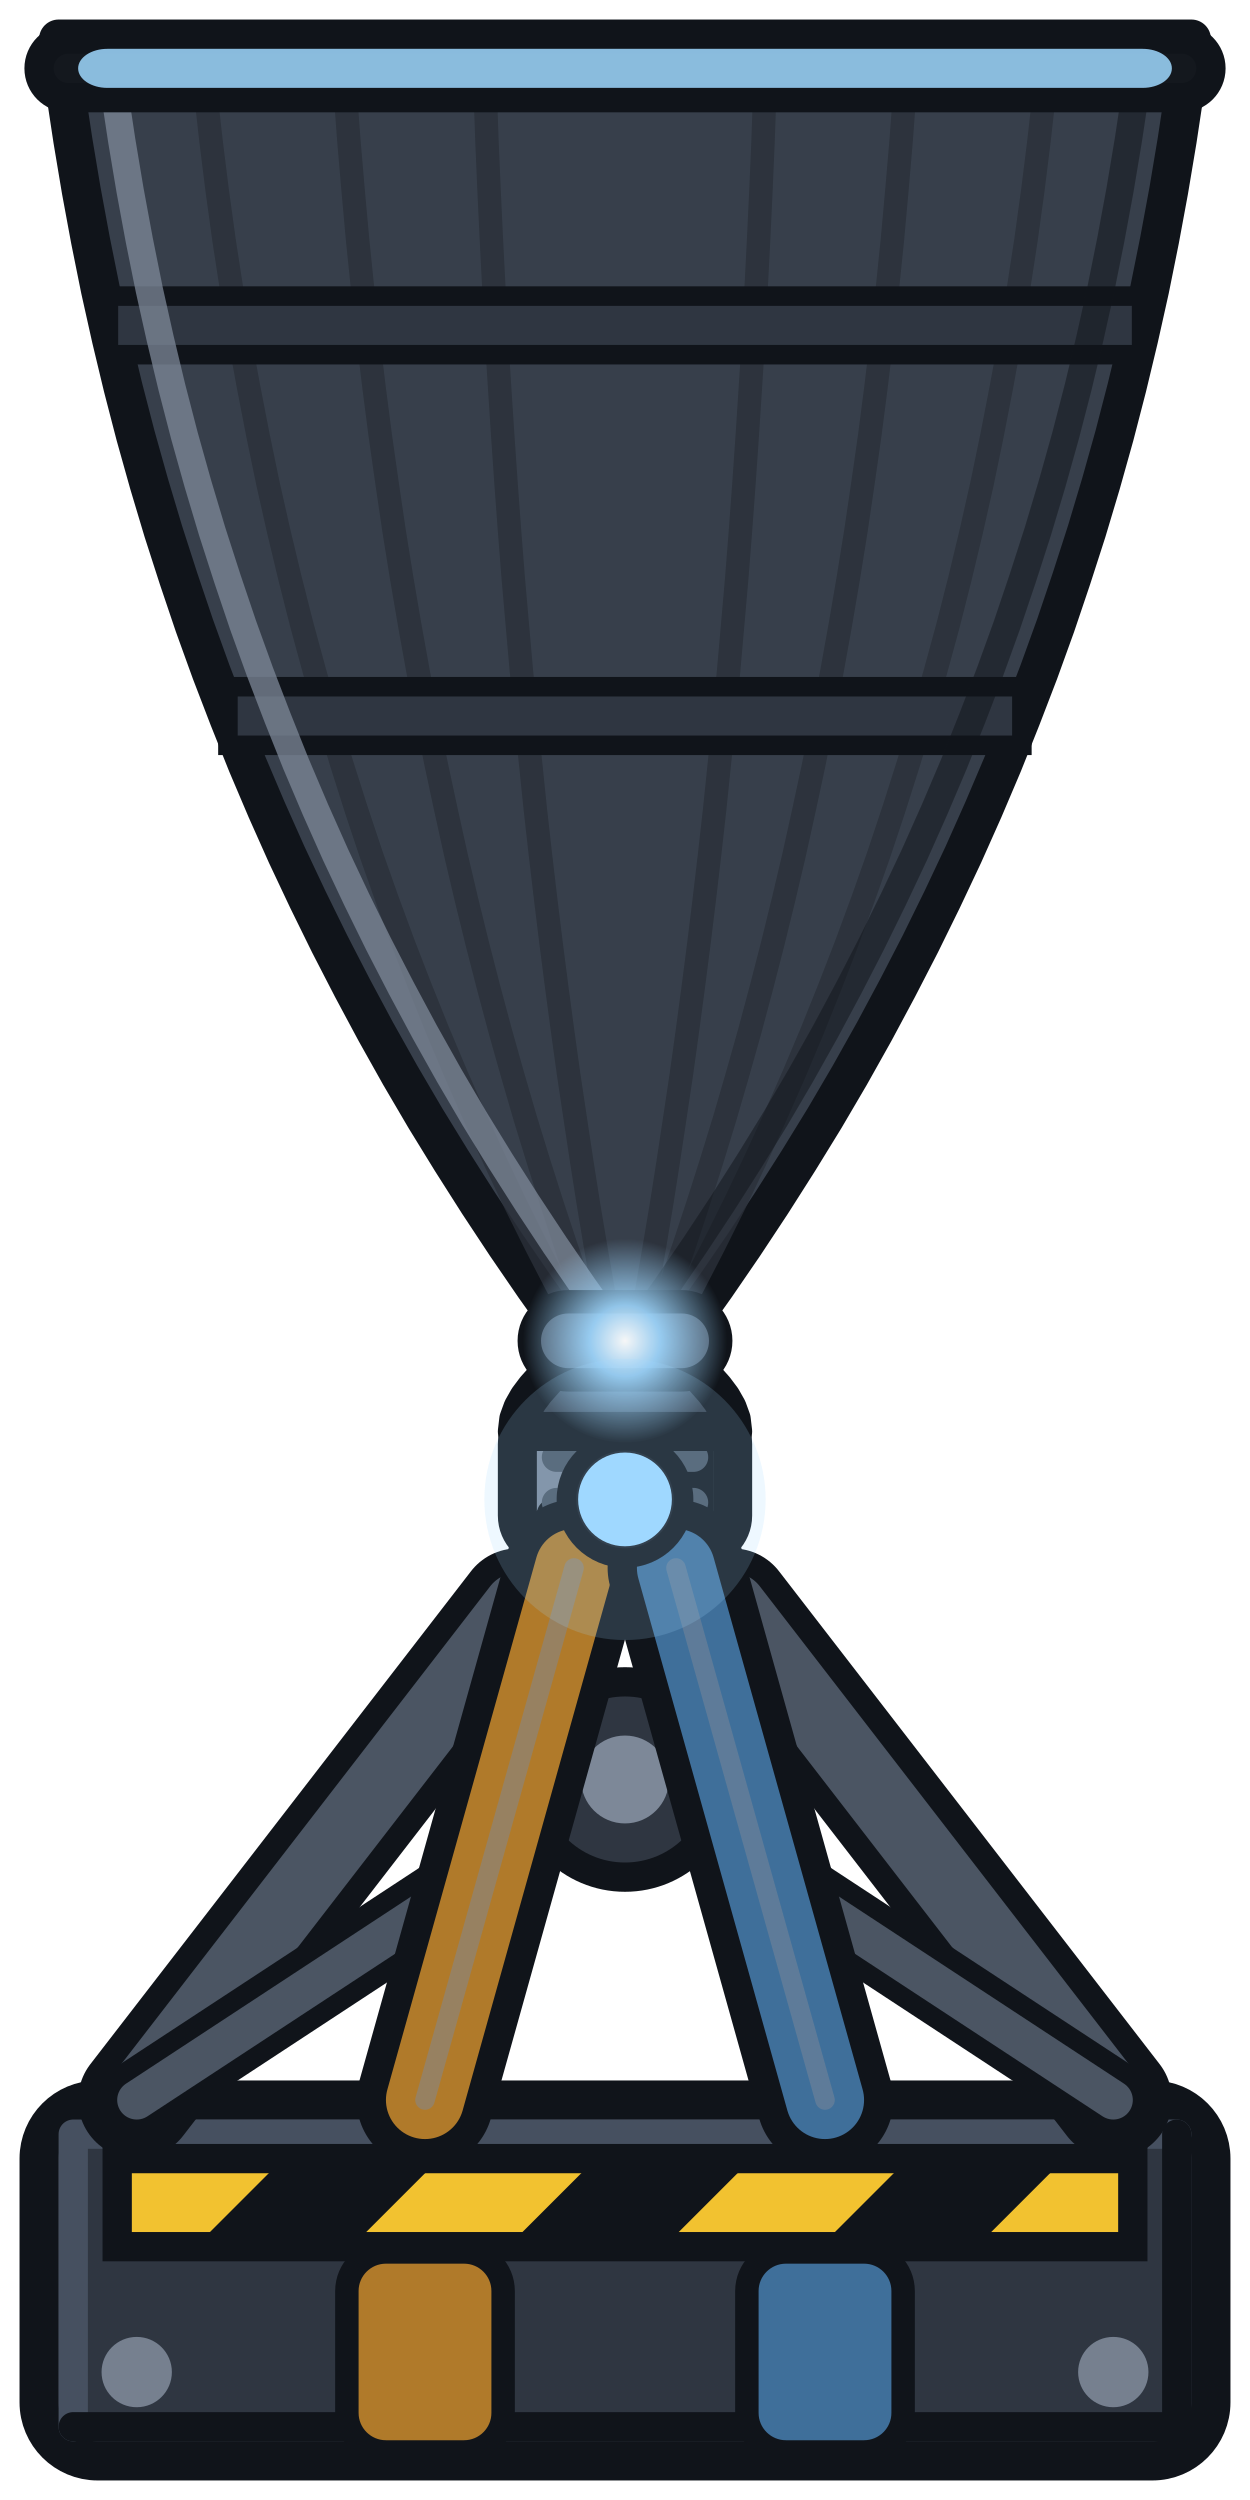
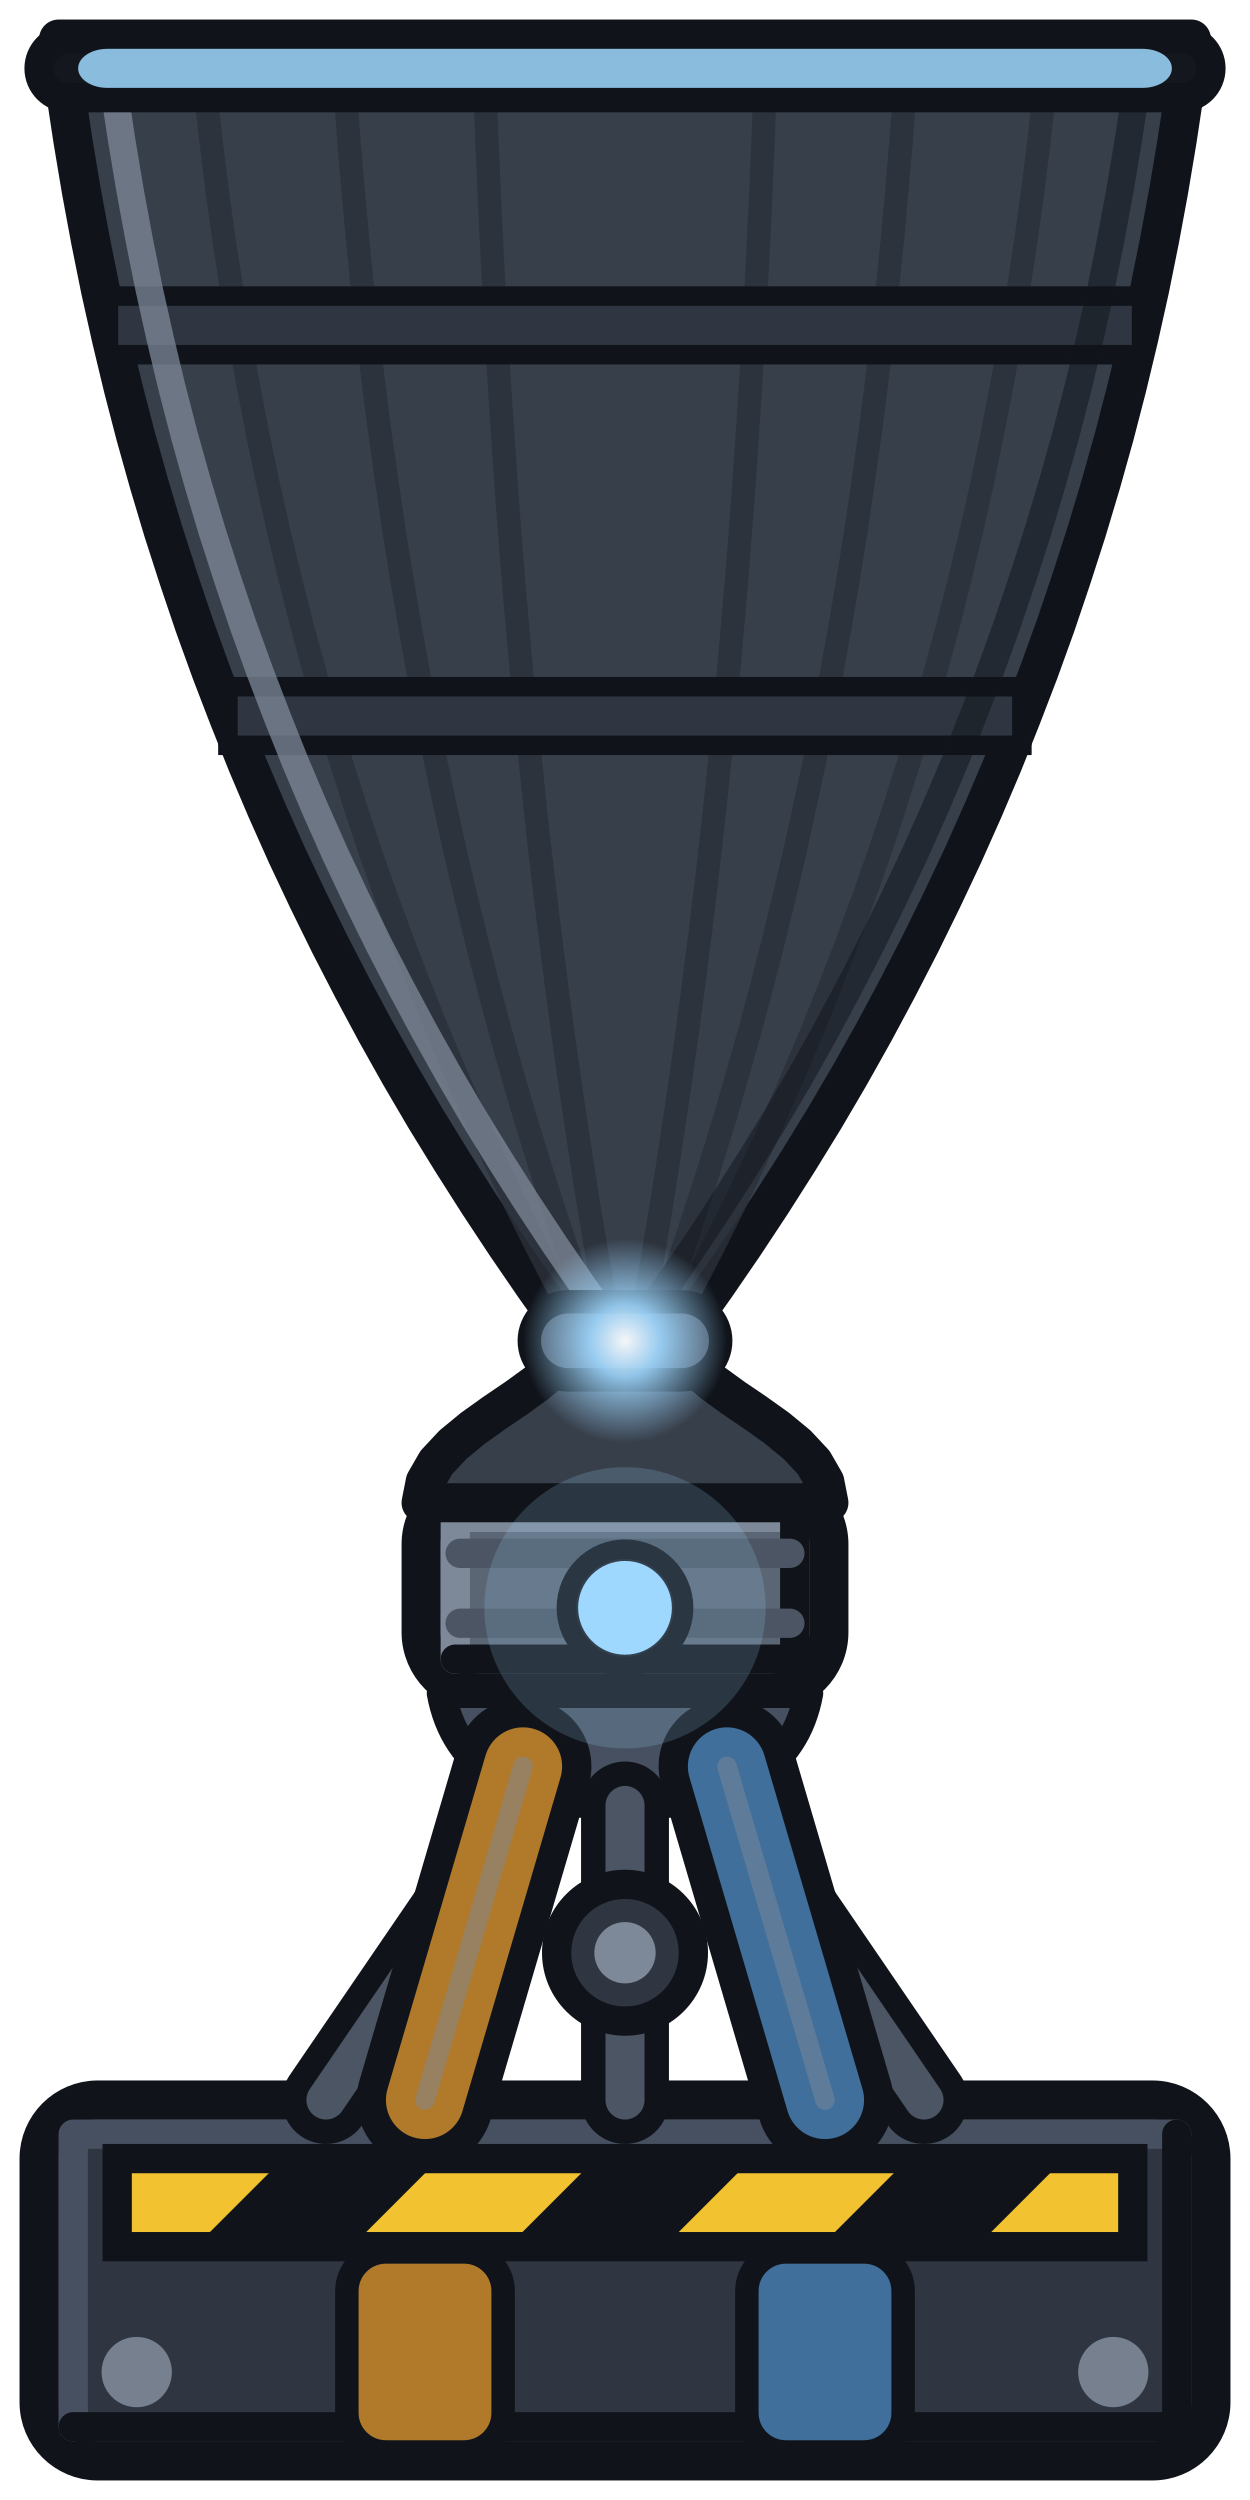
<svg xmlns="http://www.w3.org/2000/svg" width="64" height="128" viewBox="0 0 64 128">
  <defs>
    <radialGradient id="nacelle_bell_s_throat">
      <stop offset="0" stop-color="#ffffff" stop-opacity="0.95" />
      <stop offset="0.35" stop-color="#9fd8ff" stop-opacity="0.9" />
      <stop offset="1" stop-color="#9fd8ff" stop-opacity="0" />
    </radialGradient>
  </defs>
  <g id="base">
    <rect x="2" y="107.52" width="60" height="18.48" rx="3" fill="#2f3641" stroke="#10141a" stroke-width="2" />
    <path d="M3.75,124.25 L3.75,109.27 L60.25,109.27" fill="none" stroke="#465060" stroke-width="1.5" stroke-linejoin="round" stroke-linecap="round" />
    <path d="M60.25,109.27 L60.25,124.25 L3.75,124.25" fill="none" stroke="#10141a" stroke-width="1.5" stroke-linejoin="round" stroke-linecap="round" />
    <clipPath id="hz_bell_s_6_110">
      <rect x="6" y="110.52" width="52" height="4.51" />
    </clipPath>
    <rect x="6" y="110.52" width="52" height="4.51" fill="#f2c230" />
    <g clip-path="url(#hz_bell_s_6_110)">
      <polygon points="-6,115.03 2,115.03 6.51,110.52 -1.49,110.52" fill="#10141a" />
      <polygon points="10,115.03 18,115.03 22.51,110.52 14.51,110.52" fill="#10141a" />
      <polygon points="26,115.03 34,115.03 38.51,110.52 30.51,110.52" fill="#10141a" />
      <polygon points="42,115.03 50,115.03 54.51,110.52 46.51,110.52" fill="#10141a" />
      <polygon points="58,115.03 66,115.03 70.51,110.52 62.51,110.52" fill="#10141a" />
    </g>
    <rect x="6" y="110.52" width="52" height="4.51" fill="none" stroke="#10141a" stroke-width="1.5" />
    <circle cx="7" cy="121.45" r="1.8" fill="#7d8898" opacity="0.9" />
    <circle cx="57" cy="121.45" r="1.8" fill="#7d8898" opacity="0.9" />
    <rect x="17.76" y="115.3" width="8" height="10.24" rx="2" fill="#b07a2a" stroke="#10141a" stroke-width="1.2" />
    <rect x="38.24" y="115.3" width="8" height="10.24" rx="2" fill="#3f6f9a" stroke="#10141a" stroke-width="1.2" />
-     <rect x="26.49" y="72.29" width="11.02" height="6.96" rx="1.65" fill="#5b6675" stroke="#10141a" stroke-width="2" />
-     <path d="M28.24,77.5 L28.24,74.04 L35.76,74.04" fill="none" stroke="#7d8898" stroke-width="1.5" stroke-linejoin="round" stroke-linecap="round" />
-     <path d="M35.76,74.04 L35.76,77.5 L28.24,77.5" fill="none" stroke="#10141a" stroke-width="1.5" stroke-linejoin="round" stroke-linecap="round" />
-     <line x1="28.49" y1="74.61" x2="35.51" y2="74.61" stroke="#4b5563" stroke-width="1.5" stroke-linecap="round" />
-     <line x1="28.49" y1="76.93" x2="35.51" y2="76.93" stroke="#4b5563" stroke-width="1.5" stroke-linecap="round" />
-     <path d="M27.04,79.25 Q27.59,82.28 32,82.28 Q36.41,82.28 36.96,79.25 Z" fill="#465060" stroke="#10141a" stroke-width="1.5" stroke-linejoin="round" stroke-linecap="round" />
-     <path d="M37.51,73.29 L37.44,72.69 L37.24,72.14 L36.95,71.63 L36.59,71.15 L36.2,70.71 L35.82,70.28 L35.46,69.87 L35.17,69.46 L34.97,69.06 L34.9,68.65 L34.91,68.53 L34.92,68.42 L34.95,68.3 L35,68.2 L35.05,68.09 L35.11,68 L36.62,65.88 L38.08,63.75 L39.5,61.6 L40.88,59.43 L42.22,57.25 L43.51,55.05 L44.76,52.82 L45.96,50.58 L47.12,48.33 L48.24,46.05 L49.32,43.76 L50.35,41.45 L51.34,39.12 L52.28,36.77 L53.19,34.4 L54.05,32.02 L54.86,29.62 L55.64,27.2 L56.37,24.76 L57.06,22.3 L57.7,19.83 L58.3,17.33 L58.86,14.82 L59.37,12.29 L59.84,9.75 L60.27,7.18 L60.66,4.6 L61,2 L3,2 L3.34,4.6 L3.73,7.18 L4.16,9.75 L4.63,12.29 L5.14,14.82 L5.7,17.33 L6.3,19.83 L6.94,22.3 L7.63,24.76 L8.36,27.2 L9.14,29.62 L9.95,32.02 L10.81,34.4 L11.72,36.77 L12.66,39.12 L13.65,41.45 L14.68,43.76 L15.76,46.05 L16.88,48.33 L18.04,50.58 L19.24,52.82 L20.49,55.05 L21.78,57.25 L23.12,59.43 L24.5,61.6 L25.92,63.75 L27.38,65.88 L28.89,68 L28.95,68.09 L29,68.2 L29.05,68.3 L29.08,68.42 L29.09,68.53 L29.1,68.65 L29.03,69.06 L28.83,69.46 L28.54,69.87 L28.18,70.28 L27.8,70.71 L27.41,71.15 L27.05,71.63 L26.76,72.14 L26.56,72.69 L26.49,73.29 Z" fill="#373f4b" stroke="#10141a" stroke-width="2" stroke-linejoin="round" stroke-linecap="round" />
+     <rect x="21.56" y="75.94" width="20.88" height="10.76" rx="3.13" fill="#5b6675" stroke="#10141a" stroke-width="2" />
+     <path d="M23.31,84.95 L23.31,77.69 L40.69,77.69" fill="none" stroke="#7d8898" stroke-width="1.5" stroke-linejoin="round" stroke-linecap="round" />
+     <path d="M40.69,77.69 L40.69,84.95 L23.31,84.95" fill="none" stroke="#10141a" stroke-width="1.5" stroke-linejoin="round" stroke-linecap="round" />
+     <line x1="23.56" y1="79.53" x2="40.44" y2="79.53" stroke="#4b5563" stroke-width="1.5" stroke-linecap="round" />
+     <line x1="23.56" y1="83.11" x2="40.44" y2="83.11" stroke="#4b5563" stroke-width="1.5" stroke-linecap="round" />
+     <path d="M22.6,86.7 Q23.65,92.44 32,92.44 Q40.35,92.44 41.4,86.7 Z" fill="#465060" stroke="#10141a" stroke-width="1.5" stroke-linejoin="round" stroke-linecap="round" />
+     <path d="M42.44,76.94 L42.23,75.87 L41.66,74.88 L40.81,73.97 L39.79,73.13 L38.67,72.33 L37.55,71.57 L36.53,70.83 L35.68,70.11 L35.11,69.38 L34.9,68.65 L34.91,68.53 L34.92,68.42 L34.95,68.3 L35,68.2 L35.05,68.09 L35.11,68 L36.62,65.88 L38.08,63.75 L39.5,61.6 L40.88,59.43 L42.22,57.25 L43.51,55.05 L44.76,52.82 L45.96,50.58 L47.12,48.33 L48.24,46.05 L49.32,43.76 L50.35,41.45 L51.34,39.12 L52.28,36.77 L53.19,34.4 L54.05,32.02 L54.86,29.62 L55.64,27.2 L56.37,24.76 L57.06,22.3 L57.7,19.83 L58.3,17.33 L58.86,14.82 L59.37,12.29 L59.84,9.75 L60.27,7.18 L60.66,4.6 L61,2 L3,2 L3.34,4.6 L3.73,7.18 L4.16,9.75 L4.63,12.29 L5.14,14.82 L5.7,17.33 L6.3,19.83 L6.94,22.3 L7.63,24.76 L8.36,27.2 L9.14,29.62 L9.95,32.02 L10.81,34.4 L11.72,36.77 L12.66,39.12 L13.65,41.45 L14.68,43.76 L15.76,46.05 L16.88,48.33 L18.04,50.58 L19.24,52.82 L20.49,55.05 L21.78,57.25 L23.12,59.43 L24.5,61.6 L25.92,63.75 L27.38,65.88 L28.89,68 L28.95,68.09 L29,68.2 L29.05,68.3 L29.08,68.42 L29.09,68.53 L29.1,68.65 L28.89,69.38 L28.32,70.11 L27.47,70.83 L26.45,71.57 L25.33,72.33 L24.21,73.13 L23.19,73.97 L22.34,74.88 L21.77,75.87 L21.56,76.94 Z" fill="#373f4b" stroke="#10141a" stroke-width="2" stroke-linejoin="round" stroke-linecap="round" />
    <path d="M31.27,68.65 L31.27,68.53 L31.27,68.42 L31.26,68.3 L31.25,68.2 L31.24,68.09 L31.22,68 L30.85,65.88 L30.48,63.75 L30.12,61.6 L29.78,59.43 L29.45,57.25 L29.12,55.05 L28.81,52.82 L28.51,50.58 L28.22,48.33 L27.94,46.05 L27.67,43.76 L27.41,41.45 L27.17,39.12 L26.93,36.77 L26.7,34.4 L26.49,32.02 L26.28,29.62 L26.09,27.2 L25.91,24.76 L25.74,22.3 L25.58,19.83 L25.42,17.33 L25.29,14.82 L25.16,12.29 L25.04,9.75 L24.93,7.18 L24.84,4.6 L24.75,2" fill="none" stroke="#2a3039" stroke-width="1.2" stroke-linejoin="round" stroke-linecap="round" opacity="0.8" />
    <path d="M32.73,68.65 L32.73,68.53 L32.73,68.42 L32.74,68.3 L32.75,68.2 L32.76,68.09 L32.78,68 L33.15,65.88 L33.52,63.75 L33.88,61.6 L34.22,59.43 L34.55,57.25 L34.88,55.05 L35.19,52.82 L35.49,50.58 L35.78,48.33 L36.06,46.05 L36.33,43.76 L36.59,41.45 L36.83,39.12 L37.07,36.77 L37.3,34.4 L37.51,32.02 L37.72,29.62 L37.91,27.2 L38.09,24.76 L38.26,22.3 L38.42,19.83 L38.58,17.33 L38.71,14.82 L38.84,12.29 L38.96,9.75 L39.07,7.18 L39.16,4.6 L39.25,2" fill="none" stroke="#2a3039" stroke-width="1.2" stroke-linejoin="round" stroke-linecap="round" opacity="0.8" />
    <path d="M30.55,68.65 L30.55,68.53 L30.54,68.42 L30.52,68.3 L30.5,68.2 L30.48,68.09 L30.44,68 L29.69,65.88 L28.96,63.75 L28.25,61.6 L27.56,59.43 L26.89,57.25 L26.25,55.05 L25.62,52.82 L25.02,50.58 L24.44,48.33 L23.88,46.05 L23.34,43.76 L22.83,41.45 L22.33,39.12 L21.86,36.77 L21.41,34.4 L20.98,32.02 L20.57,29.62 L20.18,27.2 L19.82,24.76 L19.47,22.3 L19.15,19.83 L18.85,17.33 L18.57,14.82 L18.31,12.29 L18.08,9.75 L17.86,7.18 L17.67,4.6 L17.5,2" fill="none" stroke="#2a3039" stroke-width="1.2" stroke-linejoin="round" stroke-linecap="round" opacity="0.8" />
    <path d="M33.45,68.65 L33.45,68.53 L33.46,68.42 L33.48,68.3 L33.5,68.2 L33.52,68.09 L33.56,68 L34.31,65.88 L35.04,63.75 L35.75,61.6 L36.44,59.43 L37.11,57.25 L37.75,55.05 L38.38,52.82 L38.98,50.58 L39.56,48.33 L40.12,46.05 L40.66,43.76 L41.17,41.45 L41.67,39.12 L42.14,36.77 L42.59,34.4 L43.02,32.02 L43.43,29.62 L43.82,27.2 L44.18,24.76 L44.53,22.3 L44.85,19.83 L45.15,17.33 L45.43,14.82 L45.69,12.29 L45.92,9.75 L46.14,7.18 L46.33,4.6 L46.5,2" fill="none" stroke="#2a3039" stroke-width="1.2" stroke-linejoin="round" stroke-linecap="round" opacity="0.8" />
    <path d="M29.82,68.65 L29.82,68.53 L29.81,68.42 L29.78,68.3 L29.75,68.2 L29.71,68.09 L29.67,68 L28.54,65.88 L27.44,63.75 L26.37,61.6 L25.34,59.43 L24.34,57.25 L23.37,55.05 L22.43,52.82 L21.53,50.58 L20.66,48.33 L19.82,46.05 L19.01,43.76 L18.24,41.45 L17.5,39.12 L16.79,36.77 L16.11,34.4 L15.46,32.02 L14.85,29.62 L14.27,27.2 L13.72,24.76 L13.21,22.3 L12.73,19.83 L12.27,17.33 L11.86,14.82 L11.47,12.29 L11.12,9.75 L10.8,7.18 L10.51,4.6 L10.25,2" fill="none" stroke="#2a3039" stroke-width="1.2" stroke-linejoin="round" stroke-linecap="round" opacity="0.8" />
    <path d="M34.17,68.65 L34.18,68.53 L34.19,68.42 L34.22,68.3 L34.25,68.2 L34.29,68.09 L34.33,68 L35.46,65.88 L36.56,63.75 L37.63,61.6 L38.66,59.43 L39.66,57.25 L40.63,55.05 L41.57,52.82 L42.47,50.58 L43.34,48.33 L44.18,46.05 L44.99,43.76 L45.76,41.45 L46.5,39.12 L47.21,36.77 L47.89,34.4 L48.54,32.02 L49.15,29.62 L49.73,27.2 L50.28,24.76 L50.79,22.3 L51.27,19.83 L51.73,17.33 L52.14,14.82 L52.53,12.29 L52.88,9.75 L53.2,7.18 L53.49,4.6 L53.75,2" fill="none" stroke="#2a3039" stroke-width="1.2" stroke-linejoin="round" stroke-linecap="round" opacity="0.8" />
    <rect x="11.67" y="35.16" width="40.65" height="3" fill="#2f3641" stroke="#10141a" stroke-width="1" />
    <rect x="5.55" y="15.16" width="52.9" height="3" fill="#2f3641" stroke="#10141a" stroke-width="1" />
    <path d="M31.6,68.65 L31.59,68.53 L31.58,68.42 L31.55,68.3 L31.5,68.2 L31.45,68.09 L31.39,68 L29.88,65.88 L28.42,63.75 L27,61.6 L25.62,59.43 L24.28,57.25 L22.99,55.05 L21.74,52.82 L20.54,50.58 L19.38,48.33 L18.26,46.05 L17.18,43.76 L16.15,41.45 L15.16,39.12 L14.22,36.77 L13.31,34.4 L12.45,32.02 L11.64,29.62 L10.86,27.2 L10.13,24.76 L9.44,22.3 L8.8,19.83 L8.2,17.33 L7.64,14.82 L7.13,12.29 L6.66,9.75 L6.23,7.18 L5.84,4.6 L5.5,2" fill="none" stroke="#7d8898" stroke-width="1.4" stroke-linejoin="round" stroke-linecap="round" opacity="0.75" />
    <path d="M32.4,68.65 L32.41,68.53 L32.42,68.42 L32.45,68.3 L32.5,68.2 L32.55,68.09 L32.61,68 L34.12,65.88 L35.58,63.75 L37,61.6 L38.38,59.43 L39.72,57.25 L41.01,55.05 L42.26,52.82 L43.46,50.58 L44.62,48.33 L45.74,46.05 L46.82,43.76 L47.85,41.45 L48.84,39.12 L49.78,36.77 L50.69,34.4 L51.55,32.02 L52.36,29.62 L53.14,27.2 L53.87,24.76 L54.56,22.3 L55.2,19.83 L55.8,17.33 L56.36,14.82 L56.87,12.29 L57.34,9.75 L57.77,7.18 L58.16,4.6 L58.5,2" fill="none" stroke="#10141a" stroke-width="1.4" stroke-linejoin="round" stroke-linecap="round" opacity="0.5" />
    <rect x="27.1" y="66.65" width="9.8" height="4" rx="2" fill="#4b5563" stroke="#10141a" stroke-width="1.2" />
    <rect x="2" y="2" width="60" height="3" rx="1.5" fill="#14181e" stroke="#10141a" stroke-width="1.5" />
-     <line x1="7" y1="107.52" x2="26.49" y2="82.28" stroke="#10141a" stroke-width="6" stroke-linecap="round" />
-     <line x1="7" y1="107.52" x2="26.49" y2="82.28" stroke="#4b5563" stroke-width="3.5" stroke-linecap="round" />
-     <line x1="7" y1="107.52" x2="32" y2="91.11" stroke="#10141a" stroke-width="4" stroke-linecap="round" />
-     <line x1="7" y1="107.52" x2="32" y2="91.11" stroke="#4b5563" stroke-width="2" stroke-linecap="round" />
-     <line x1="57" y1="107.52" x2="37.51" y2="82.28" stroke="#10141a" stroke-width="6" stroke-linecap="round" />
-     <line x1="57" y1="107.52" x2="37.51" y2="82.28" stroke="#4b5563" stroke-width="3.5" stroke-linecap="round" />
-     <line x1="57" y1="107.52" x2="32" y2="91.11" stroke="#10141a" stroke-width="4" stroke-linecap="round" />
-     <line x1="57" y1="107.52" x2="32" y2="91.11" stroke="#4b5563" stroke-width="2" stroke-linecap="round" />
-     <circle cx="32" cy="91.11" r="5" fill="#2f3641" stroke="#10141a" stroke-width="1.5" />
-     <circle cx="32" cy="91.11" r="2.25" fill="#7d8898" />
-     <line x1="29.39" y1="80.28" x2="21.76" y2="107.52" stroke="#10141a" stroke-width="7" stroke-linecap="round" />
-     <line x1="29.39" y1="80.28" x2="21.76" y2="107.52" stroke="#b07a2a" stroke-width="4" stroke-linecap="round" />
-     <line x1="29.39" y1="80.28" x2="21.76" y2="107.52" stroke="#7d8898" stroke-width="1" stroke-linecap="round" opacity="0.5" />
-     <line x1="34.61" y1="80.28" x2="42.24" y2="107.52" stroke="#10141a" stroke-width="7" stroke-linecap="round" />
-     <line x1="34.61" y1="80.28" x2="42.24" y2="107.52" stroke="#3f6f9a" stroke-width="4" stroke-linecap="round" />
-     <line x1="34.61" y1="80.28" x2="42.24" y2="107.52" stroke="#7d8898" stroke-width="1" stroke-linecap="round" opacity="0.5" />
-     <circle cx="32" cy="76.77" r="3" fill="#1b2028" stroke="#10141a" stroke-width="1" />
+     <line x1="16.69" y1="107.52" x2="26.99" y2="92.44" stroke="#10141a" stroke-width="4.5" stroke-linecap="round" />
+     <line x1="16.69" y1="107.52" x2="26.99" y2="92.44" stroke="#4b5563" stroke-width="2" stroke-linecap="round" />
+     <line x1="47.31" y1="107.52" x2="37.01" y2="92.44" stroke="#10141a" stroke-width="4.5" stroke-linecap="round" />
+     <line x1="47.31" y1="107.52" x2="37.01" y2="92.44" stroke="#4b5563" stroke-width="2" stroke-linecap="round" />
+     <line x1="32" y1="92.44" x2="32" y2="107.52" stroke="#10141a" stroke-width="4.5" stroke-linecap="round" />
+     <line x1="32" y1="92.44" x2="32" y2="107.52" stroke="#4b5563" stroke-width="2" stroke-linecap="round" />
+     <circle cx="32" cy="99.98" r="3.5" fill="#2f3641" stroke="#10141a" stroke-width="1.5" />
+     <circle cx="32" cy="99.98" r="1.57" fill="#7d8898" />
+     <line x1="26.78" y1="90.44" x2="21.76" y2="107.52" stroke="#10141a" stroke-width="7" stroke-linecap="round" />
+     <line x1="26.78" y1="90.44" x2="21.76" y2="107.52" stroke="#b07a2a" stroke-width="4" stroke-linecap="round" />
+     <line x1="26.78" y1="90.44" x2="21.76" y2="107.52" stroke="#7d8898" stroke-width="1" stroke-linecap="round" opacity="0.5" />
+     <line x1="37.22" y1="90.44" x2="42.24" y2="107.52" stroke="#10141a" stroke-width="7" stroke-linecap="round" />
+     <line x1="37.22" y1="90.44" x2="42.24" y2="107.52" stroke="#3f6f9a" stroke-width="4" stroke-linecap="round" />
+     <line x1="37.22" y1="90.44" x2="42.24" y2="107.52" stroke="#7d8898" stroke-width="1" stroke-linecap="round" opacity="0.5" />
+     <circle cx="32" cy="82.32" r="3" fill="#1b2028" stroke="#10141a" stroke-width="1" />
  </g>
  <g id="emissive">
    <g data-light="glow">
      <rect x="4" y="2.5" width="56" height="2" rx="1.5" fill="#9fd8ff" opacity="0.85" />
      <circle cx="32" cy="68.65" r="5.22" fill="url(#nacelle_bell_s_throat)" />
    </g>
    <g data-light="glow">
-       <circle cx="32" cy="76.77" r="7.2" fill="#9fd8ff" opacity="0.18" />
-       <circle cx="32" cy="76.77" r="2.4" fill="#9fd8ff" />
+       <circle cx="32" cy="82.32" r="7.2" fill="#9fd8ff" opacity="0.18" />
+       <circle cx="32" cy="82.32" r="2.4" fill="#9fd8ff" />
    </g>
  </g>
</svg>
